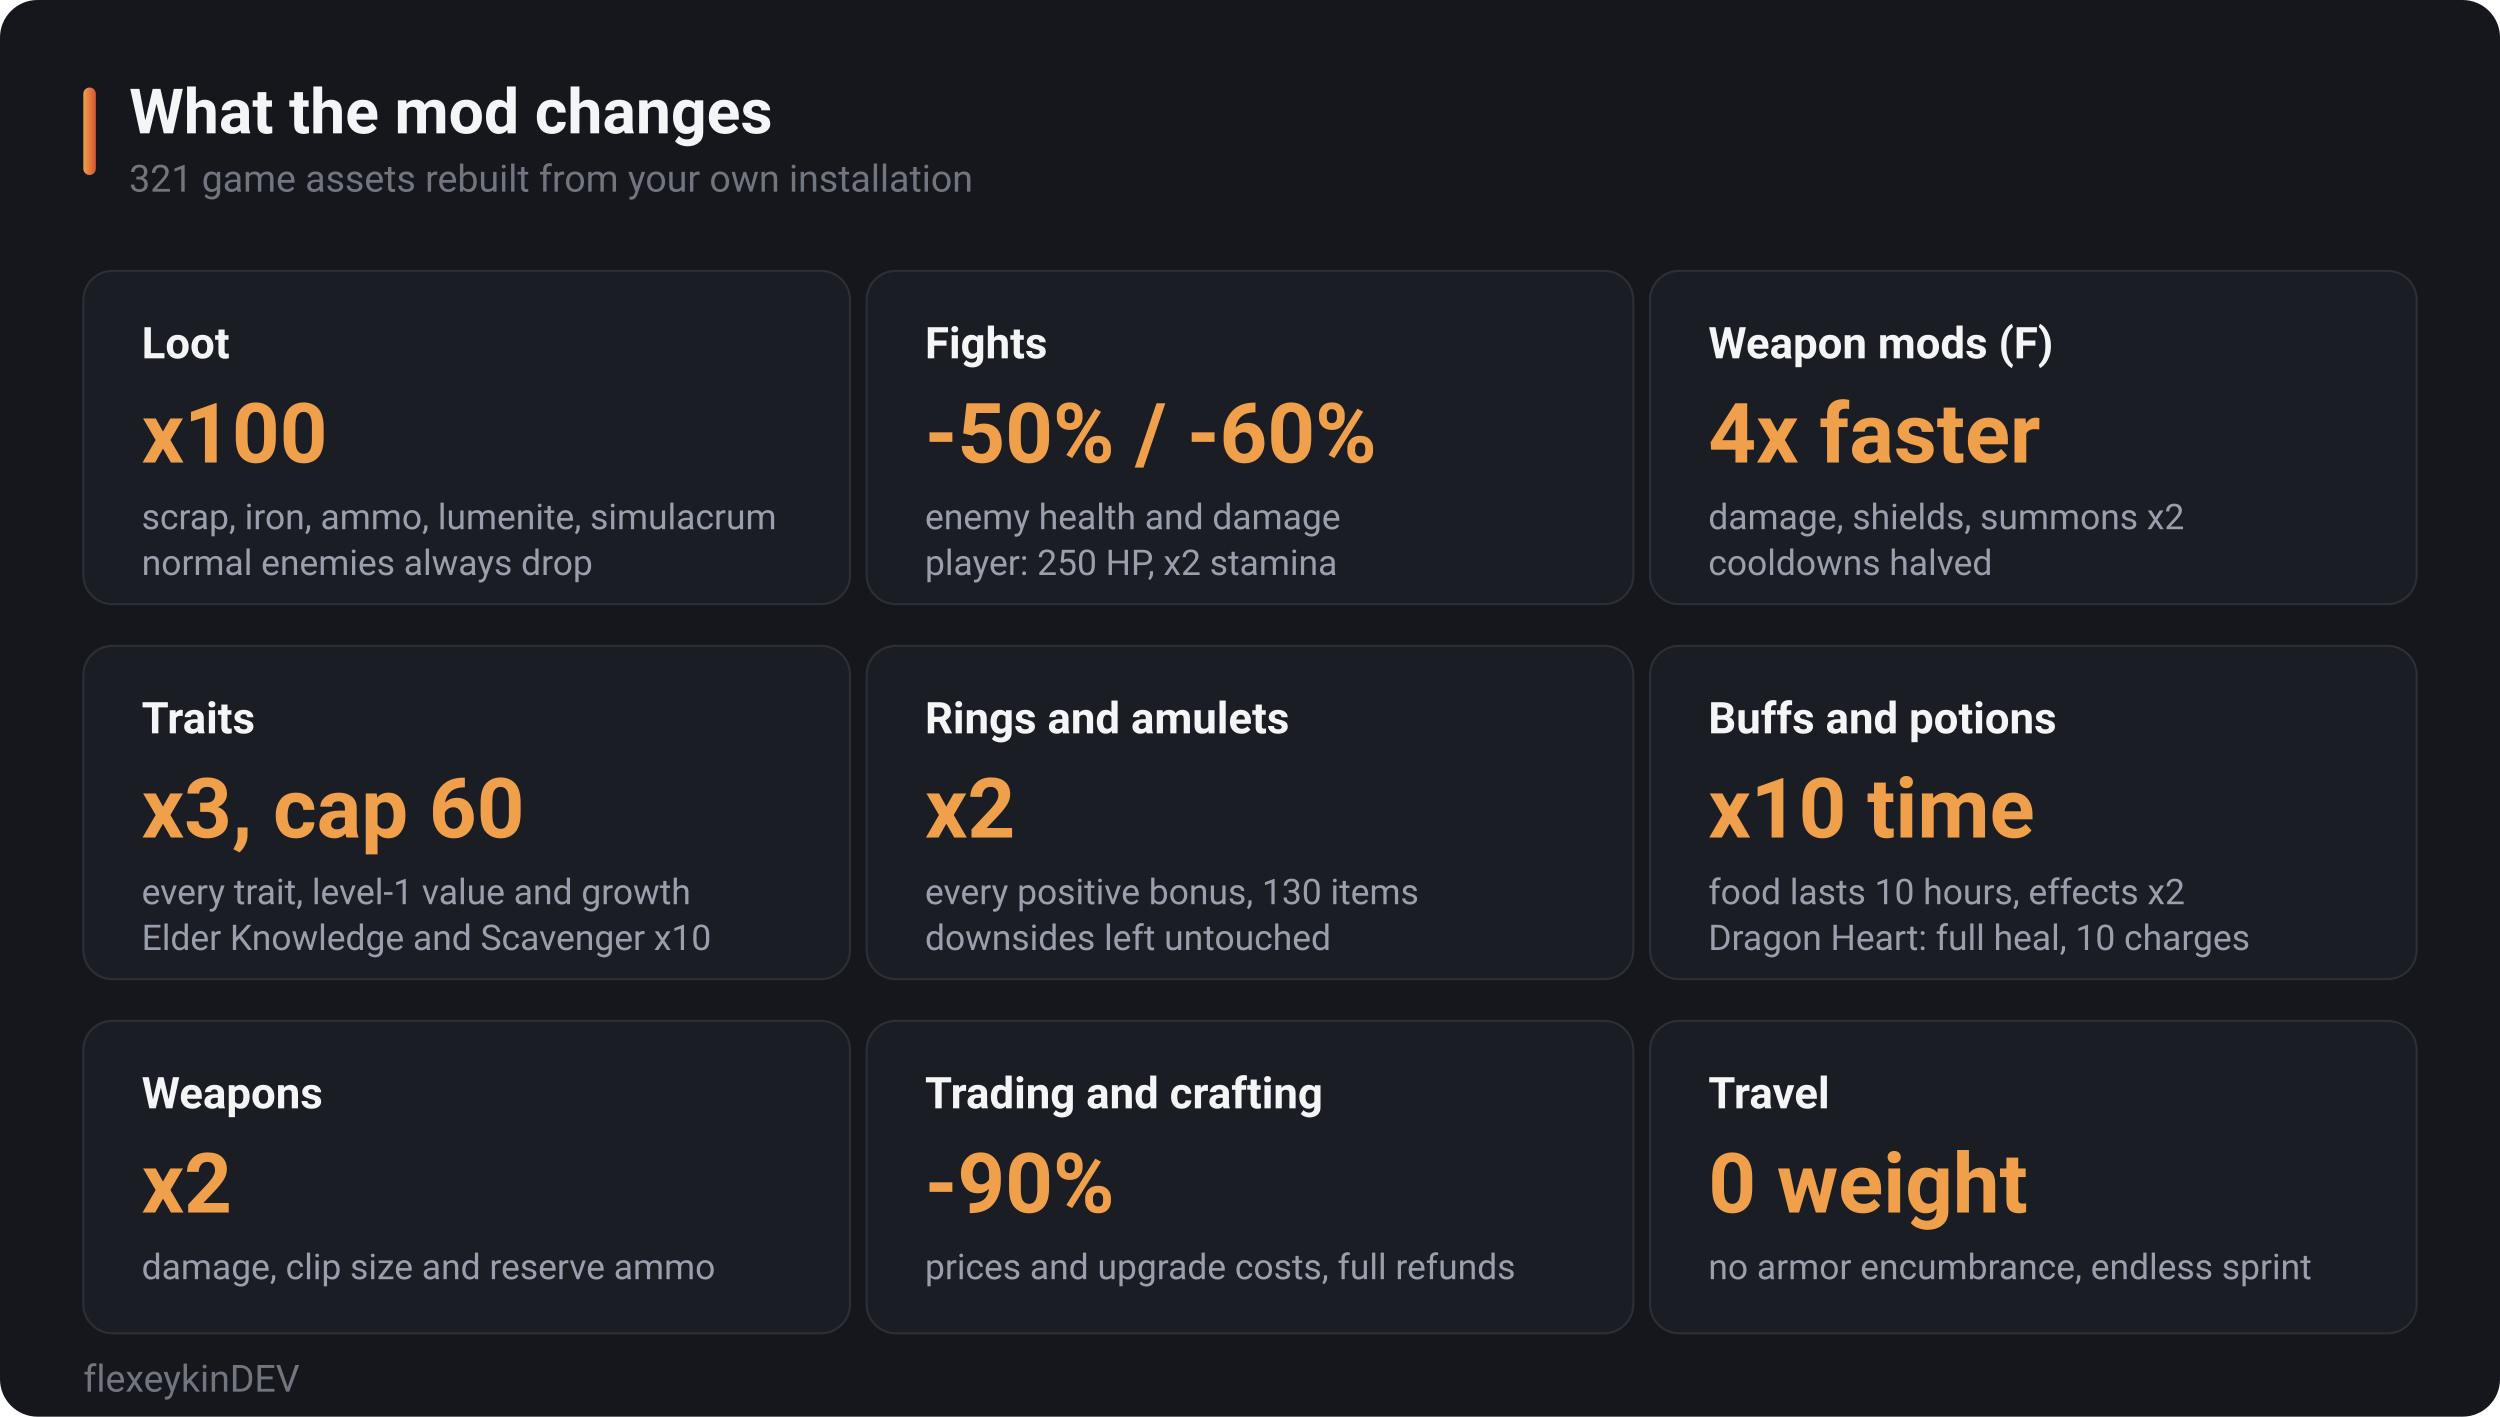
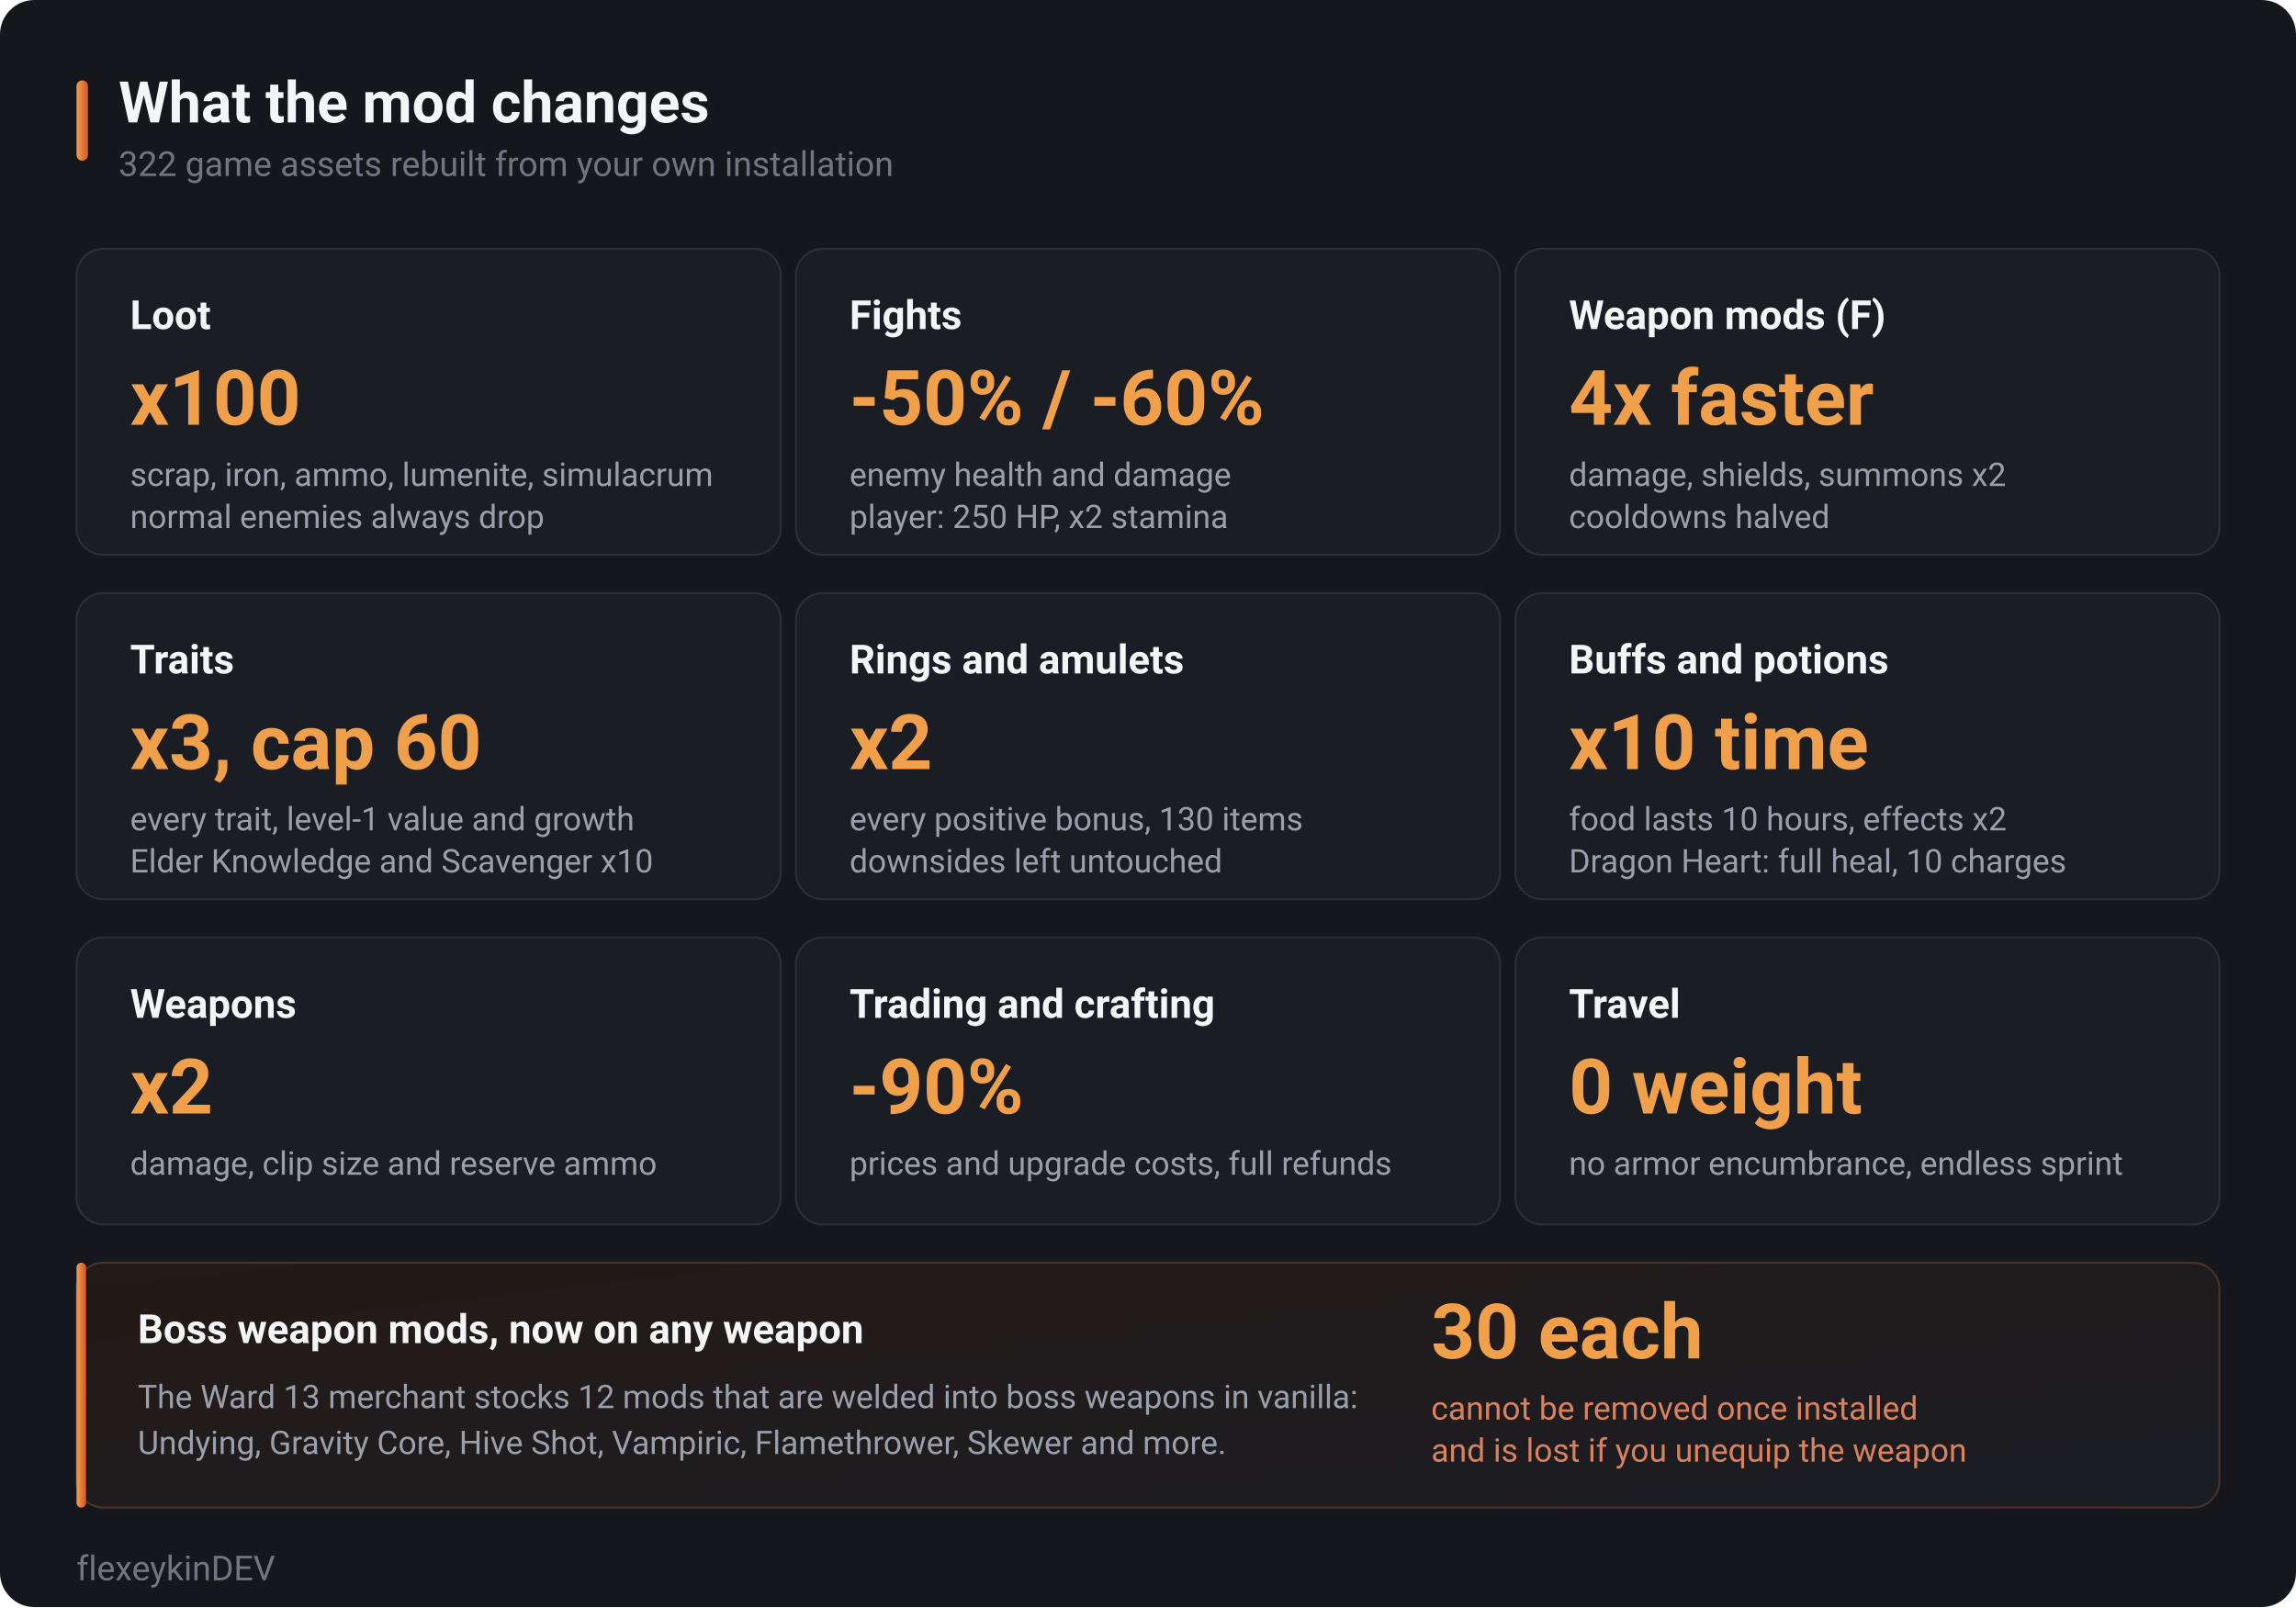
- <svg xmlns="http://www.w3.org/2000/svg" viewBox="0 0 1200 680" width="1200" height="680" role="img" aria-label="Casual Mod feature overview">
+ <svg xmlns="http://www.w3.org/2000/svg" viewBox="0 0 1200 840" width="1200" height="840" role="img" aria-label="Casual Mod feature overview">
  <defs>
    <linearGradient id="ember2" x1="0" y1="0" x2="1" y2="0">
      <stop offset="0" stop-color="#f0a04b" />
      <stop offset="1" stop-color="#d8552f" />
+     </linearGradient>
+     <linearGradient id="highlight" x1="0" y1="0" x2="1" y2="1">
+       <stop offset="0" stop-color="#241a16" />
+       <stop offset="1" stop-color="#1b1d24" />
    </linearGradient>
    <style>
      .card { fill: #1b1d24; stroke: #2c2f37; }
      .title { font-family: Segoe UI, Roboto, Helvetica, Arial, sans-serif; font-size: 21px; font-weight: 600; fill: #f4f5f7; }
      .value { font-family: Segoe UI, Roboto, Helvetica, Arial, sans-serif; font-size: 40px; font-weight: 700; fill: #f0a04b; }
      .line  { font-family: Segoe UI, Roboto, Helvetica, Arial, sans-serif; font-size: 17px; fill: #9aa0ab; }
+       .warn  { font-family: Segoe UI, Roboto, Helvetica, Arial, sans-serif; font-size: 17px; fill: #d8825f; }
      .head  { font-family: Segoe UI, Roboto, Helvetica, Arial, sans-serif; font-size: 30px; font-weight: 700; fill: #f4f5f7; }
      .sub   { font-family: Segoe UI, Roboto, Helvetica, Arial, sans-serif; font-size: 18px; fill: #71757f; }
    </style>
  </defs>
-   <rect width="1200" height="680" rx="18" fill="#15171c" />
+   <rect width="1200" height="840" rx="18" fill="#15171c" />
  <rect x="40" y="42" width="6" height="42" rx="3" fill="url(#ember2)" />
  <text x="62" y="64" class="head">What the mod changes</text>
-   <text x="62" y="92" class="sub">321 game assets rebuilt from your own installation</text>
+   <text x="62" y="92" class="sub">322 game assets rebuilt from your own installation</text>
  <g>
    <rect x="40" y="130" width="368" height="160" rx="14" class="card" />
    <text x="68" y="172" class="title">Loot</text>
    <text x="68" y="222" class="value">x100</text>
    <text x="68" y="254" class="line">scrap, iron, ammo, lumenite, simulacrum</text>
    <text x="68" y="276" class="line">normal enemies always drop</text>
    <rect x="416" y="130" width="368" height="160" rx="14" class="card" />
    <text x="444" y="172" class="title">Fights</text>
    <text x="444" y="222" class="value">-50% / -60%</text>
    <text x="444" y="254" class="line">enemy health and damage</text>
    <text x="444" y="276" class="line">player: 250 HP, x2 stamina</text>
    <rect x="792" y="130" width="368" height="160" rx="14" class="card" />
    <text x="820" y="172" class="title">Weapon mods (F)</text>
    <text x="820" y="222" class="value">4x faster</text>
    <text x="820" y="254" class="line">damage, shields, summons x2</text>
    <text x="820" y="276" class="line">cooldowns halved</text>
    <rect x="40" y="310" width="368" height="160" rx="14" class="card" />
    <text x="68" y="352" class="title">Traits</text>
    <text x="68" y="402" class="value">x3, cap 60</text>
    <text x="68" y="434" class="line">every trait, level-1 value and growth</text>
    <text x="68" y="456" class="line">Elder Knowledge and Scavenger x10</text>
    <rect x="416" y="310" width="368" height="160" rx="14" class="card" />
    <text x="444" y="352" class="title">Rings and amulets</text>
    <text x="444" y="402" class="value">x2</text>
    <text x="444" y="434" class="line">every positive bonus, 130 items</text>
    <text x="444" y="456" class="line">downsides left untouched</text>
    <rect x="792" y="310" width="368" height="160" rx="14" class="card" />
    <text x="820" y="352" class="title">Buffs and potions</text>
    <text x="820" y="402" class="value">x10 time</text>
    <text x="820" y="434" class="line">food lasts 10 hours, effects x2</text>
    <text x="820" y="456" class="line">Dragon Heart: full heal, 10 charges</text>
    <rect x="40" y="490" width="368" height="150" rx="14" class="card" />
    <text x="68" y="532" class="title">Weapons</text>
    <text x="68" y="582" class="value">x2</text>
    <text x="68" y="614" class="line">damage, clip size and reserve ammo</text>
    <rect x="416" y="490" width="368" height="150" rx="14" class="card" />
    <text x="444" y="532" class="title">Trading and crafting</text>
    <text x="444" y="582" class="value">-90%</text>
    <text x="444" y="614" class="line">prices and upgrade costs, full refunds</text>
    <rect x="792" y="490" width="368" height="150" rx="14" class="card" />
    <text x="820" y="532" class="title">Travel</text>
    <text x="820" y="582" class="value">0 weight</text>
    <text x="820" y="614" class="line">no armor encumbrance, endless sprint</text>
  </g>
-   <text x="40" y="668" class="sub">flexeykinDEV</text>
+   <g>
+     <rect x="40" y="660" width="1120" height="128" rx="14" fill="url(#highlight)" stroke="#4a3328" />
+     <rect x="40" y="660" width="5" height="128" rx="2.5" fill="url(#ember2)" />
+     <text x="72" y="702" class="title">Boss weapon mods, now on any weapon</text>
+     <text x="72" y="736" class="line">The Ward 13 merchant stocks 12 mods that are welded into boss weapons in vanilla:</text>
+     <text x="72" y="760" class="line">Undying, Gravity Core, Hive Shot, Vampiric, Flamethrower, Skewer and more.</text>
+     <text x="748" y="710" class="value">30 each</text>
+     <text x="748" y="742" class="warn">cannot be removed once installed</text>
+     <text x="748" y="764" class="warn">and is lost if you unequip the weapon</text>
+   </g>
+   <text x="40" y="826" class="sub">flexeykinDEV</text>
</svg>
